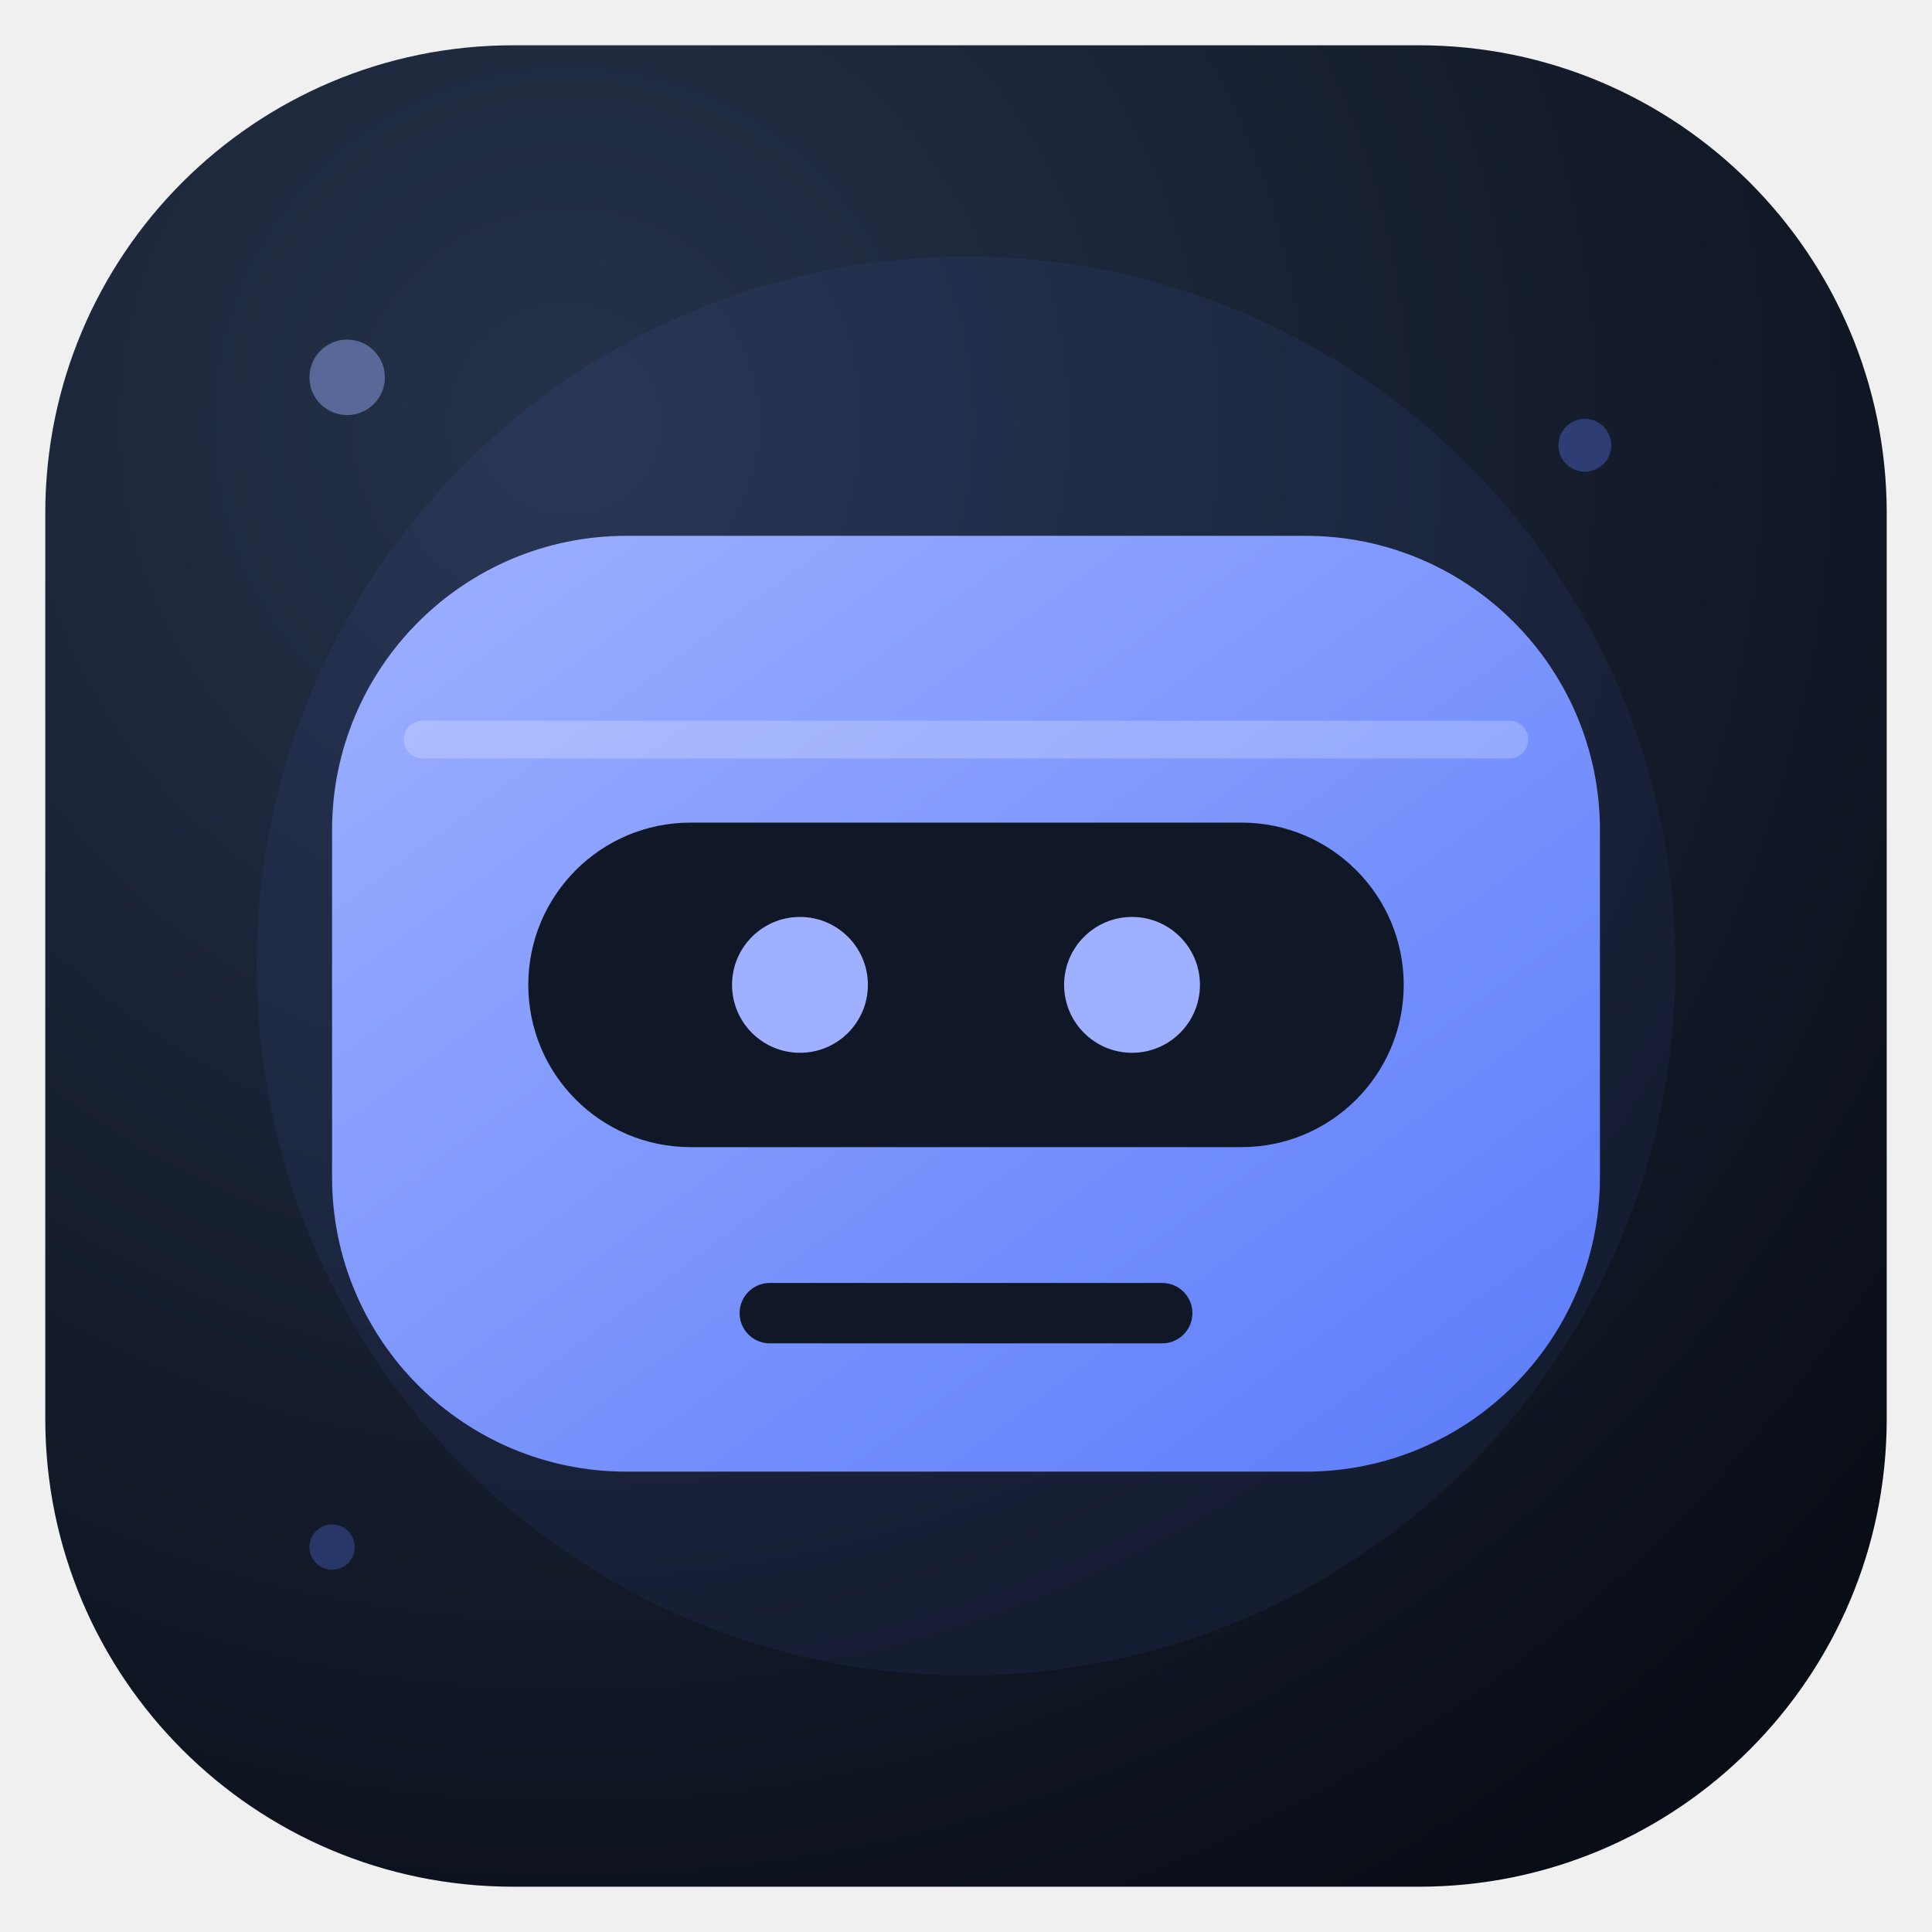
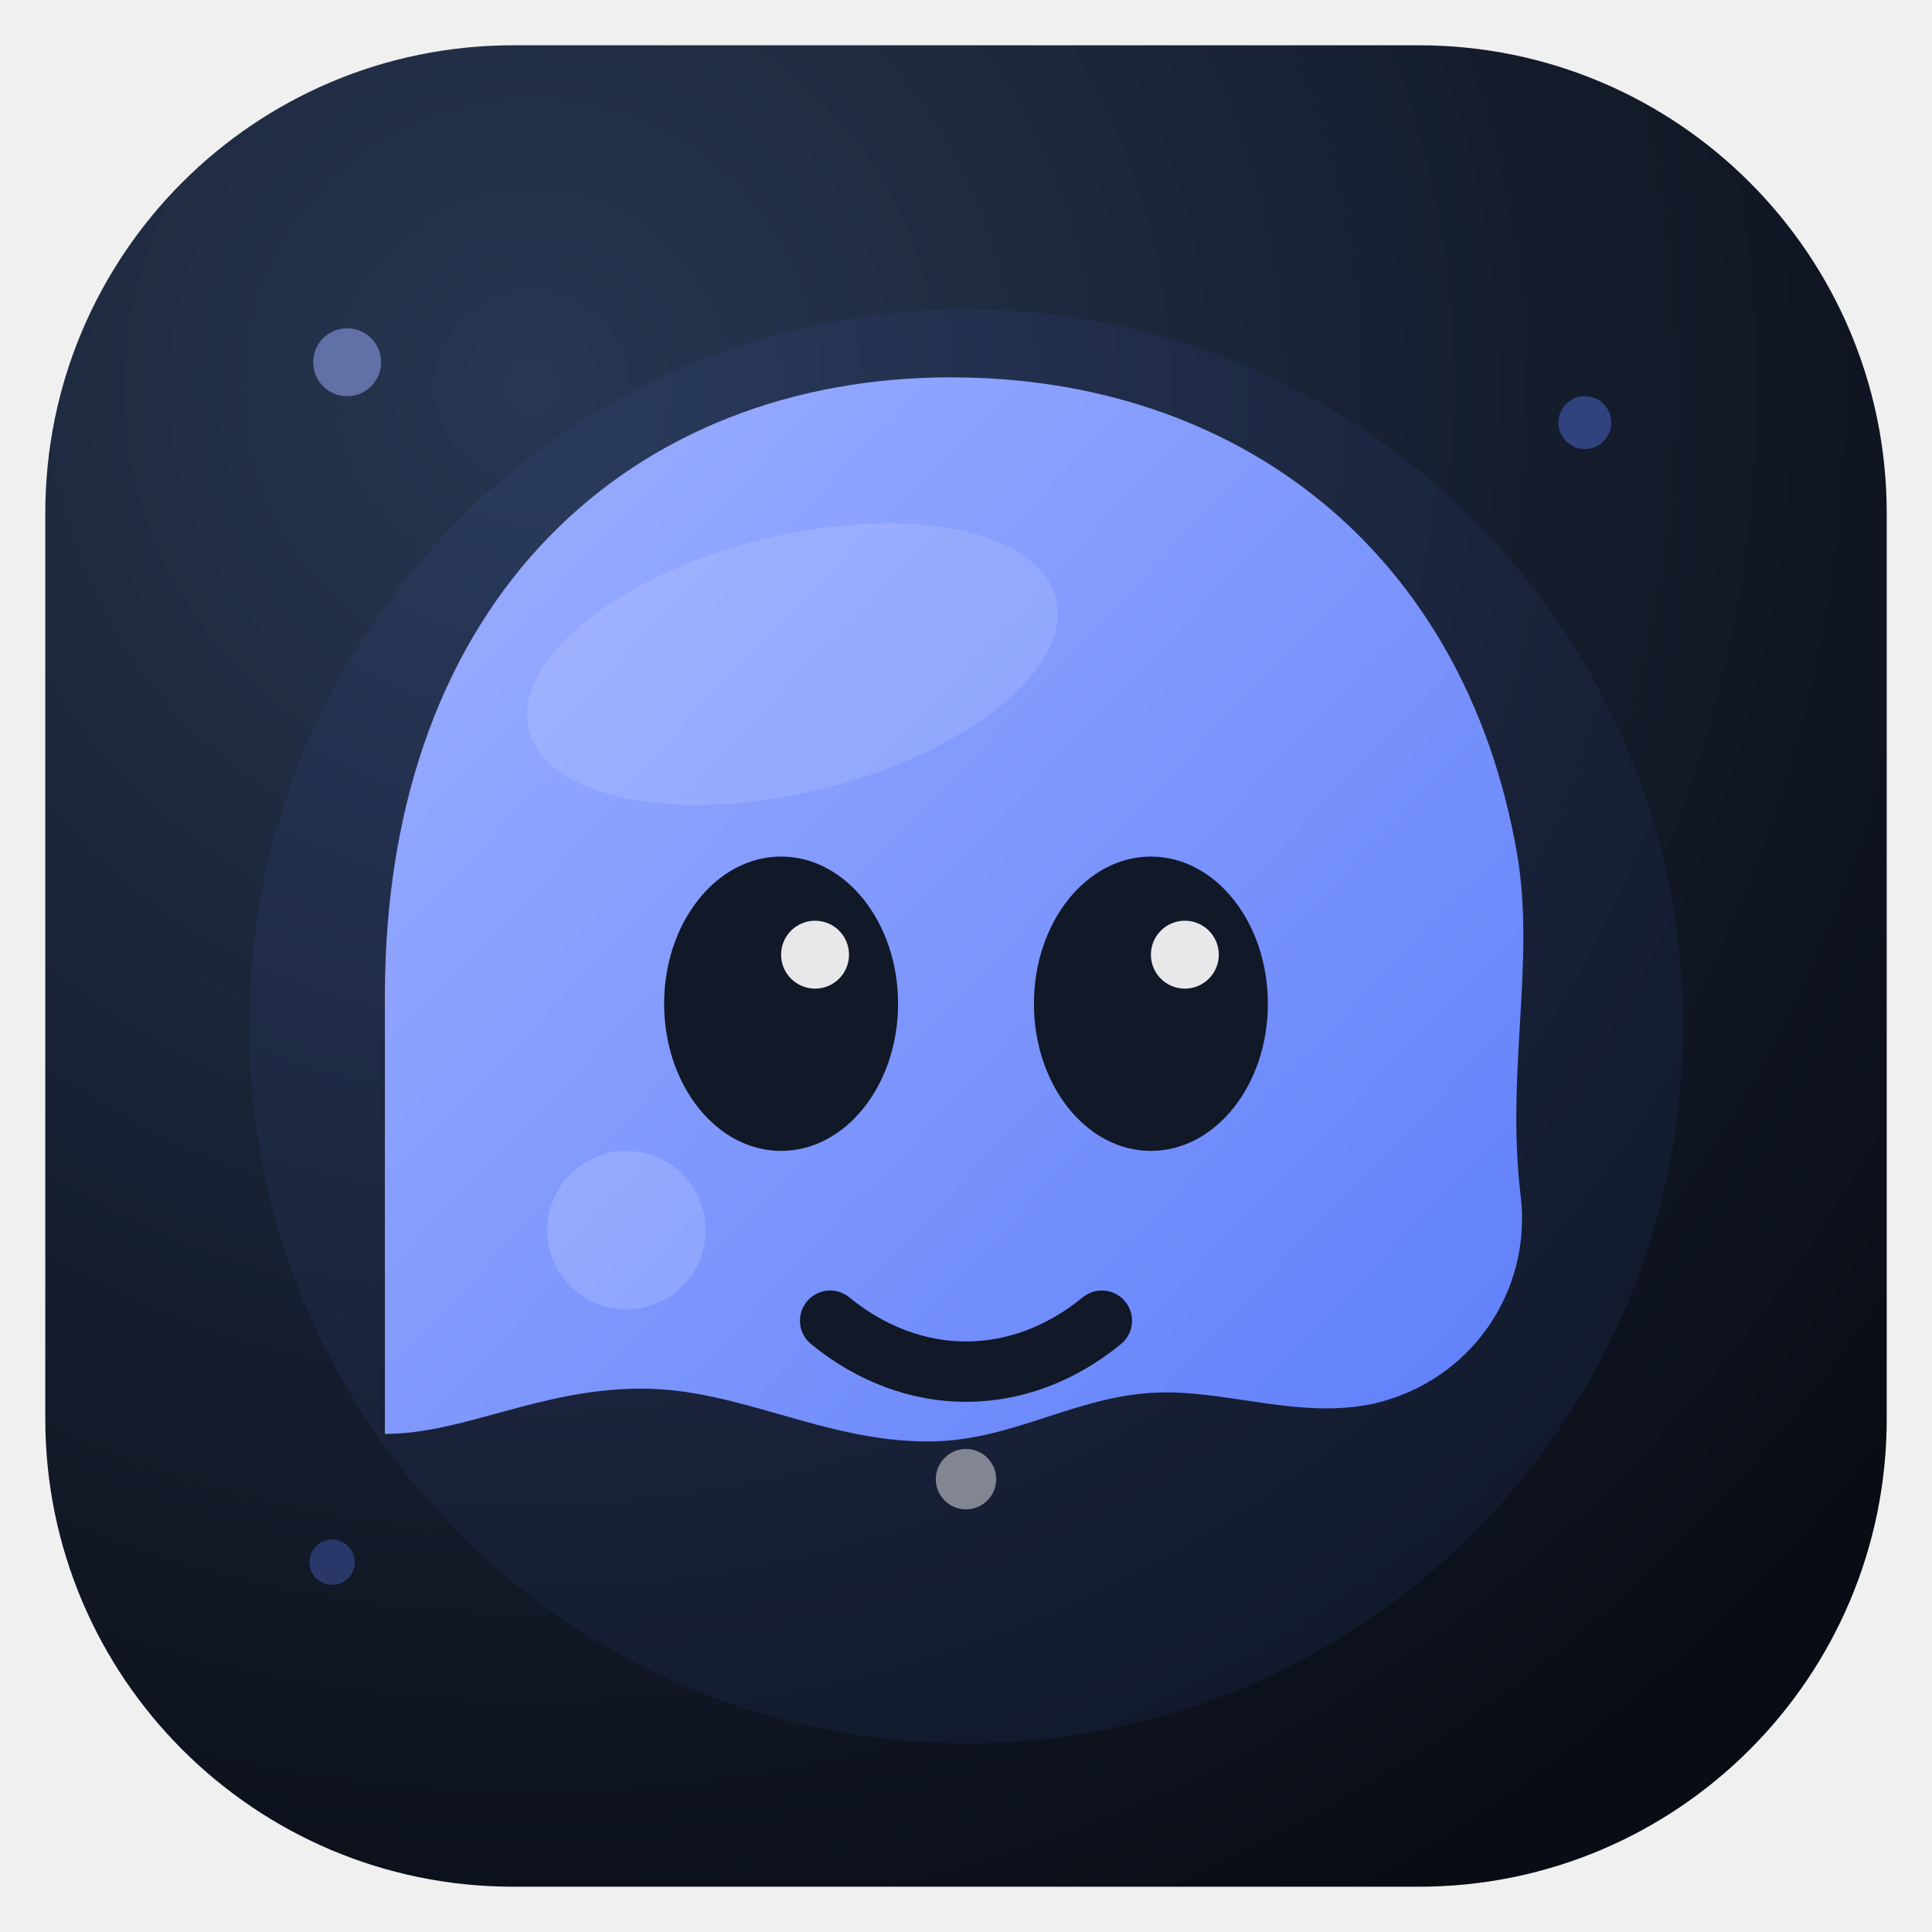
<svg xmlns="http://www.w3.org/2000/svg" viewBox="0 0 512 512">
  <defs>
-     <radialGradient id="bg" cx="28%" cy="20%" r="95%">
-       <stop offset="0" stop-color="#25324a" />
+     <radialGradient id="bg" cx="26%" cy="18%" r="96%">
+       <stop offset="0" stop-color="#273752" />
      <stop offset="0.58" stop-color="#151d2d" />
-       <stop offset="1" stop-color="#090d16" />
+       <stop offset="1" stop-color="#080c14" />
    </radialGradient>
    <linearGradient id="body" x1="0" y1="0" x2="1" y2="1">
      <stop offset="0" stop-color="#9eb0ff" />
      <stop offset="1" stop-color="#5b7cfa" />
    </linearGradient>
  </defs>
  <rect x="12" y="12" width="488" height="488" rx="124" fill="url(#bg)" />
-   <circle cx="256" cy="256" r="188" fill="#5b7cfa" opacity="0.07" />
-   <circle cx="92" cy="100" r="10" fill="#9eb0ff" opacity="0.45" />
-   <circle cx="420" cy="118" r="7" fill="#5b7cfa" opacity="0.35" />
-   <circle cx="88" cy="410" r="6" fill="#5b7cfa" opacity="0.3" />
-   <g>
-     <rect x="88" y="142" width="336" height="248" rx="78" fill="url(#body)" />
-     <path d="M112 196h288" stroke="#ffffff" stroke-width="10" stroke-linecap="round" opacity="0.22" />
-     <rect x="140" y="218" width="232" height="86" rx="43" fill="#101827" />
-     <circle cx="212" cy="261" r="18" fill="#9eb0ff" />
-     <circle cx="300" cy="261" r="18" fill="#9eb0ff" />
-     <path d="M204 348h104" stroke="#101827" stroke-width="16" stroke-linecap="round" />
-   </g>
+   <circle cx="256" cy="272" r="190" fill="#5b7cfa" opacity="0.07" />
+   <circle cx="92" cy="96" r="9" fill="#9eb0ff" opacity="0.5" />
+   <circle cx="420" cy="112" r="7" fill="#5b7cfa" opacity="0.4" />
+   <circle cx="88" cy="414" r="6" fill="#5b7cfa" opacity="0.32" />
+   <path d="M102 420V264C102 158 168 100 252 100c76 0 136 46 150 126 5 29-3 58 1 91 3 25-13 49-39 55-19 4-37-3-55-3-23 0-40 13-63 13-28 0-50-14-76-14-27 0-47 12-68 12Z" fill="url(#body)" />
+   <ellipse cx="210" cy="176" rx="72" ry="34" fill="#ffffff" opacity="0.12" transform="rotate(-14 210 176)" />
+   <ellipse cx="207" cy="266" rx="31" ry="39" fill="#111827" />
+   <ellipse cx="305" cy="266" rx="31" ry="39" fill="#111827" />
+   <circle cx="216" cy="253" r="9" fill="#ffffff" opacity="0.9" />
+   <circle cx="314" cy="253" r="9" fill="#ffffff" opacity="0.9" />
+   <circle cx="166" cy="326" r="21" fill="#ffffff" opacity="0.15" />
+   <path d="M220 350c22 18 50 18 72 0" fill="none" stroke="#111827" stroke-width="16" stroke-linecap="round" />
+   <circle cx="256" cy="392" r="8" fill="#ffffff" opacity="0.46" />
</svg>
